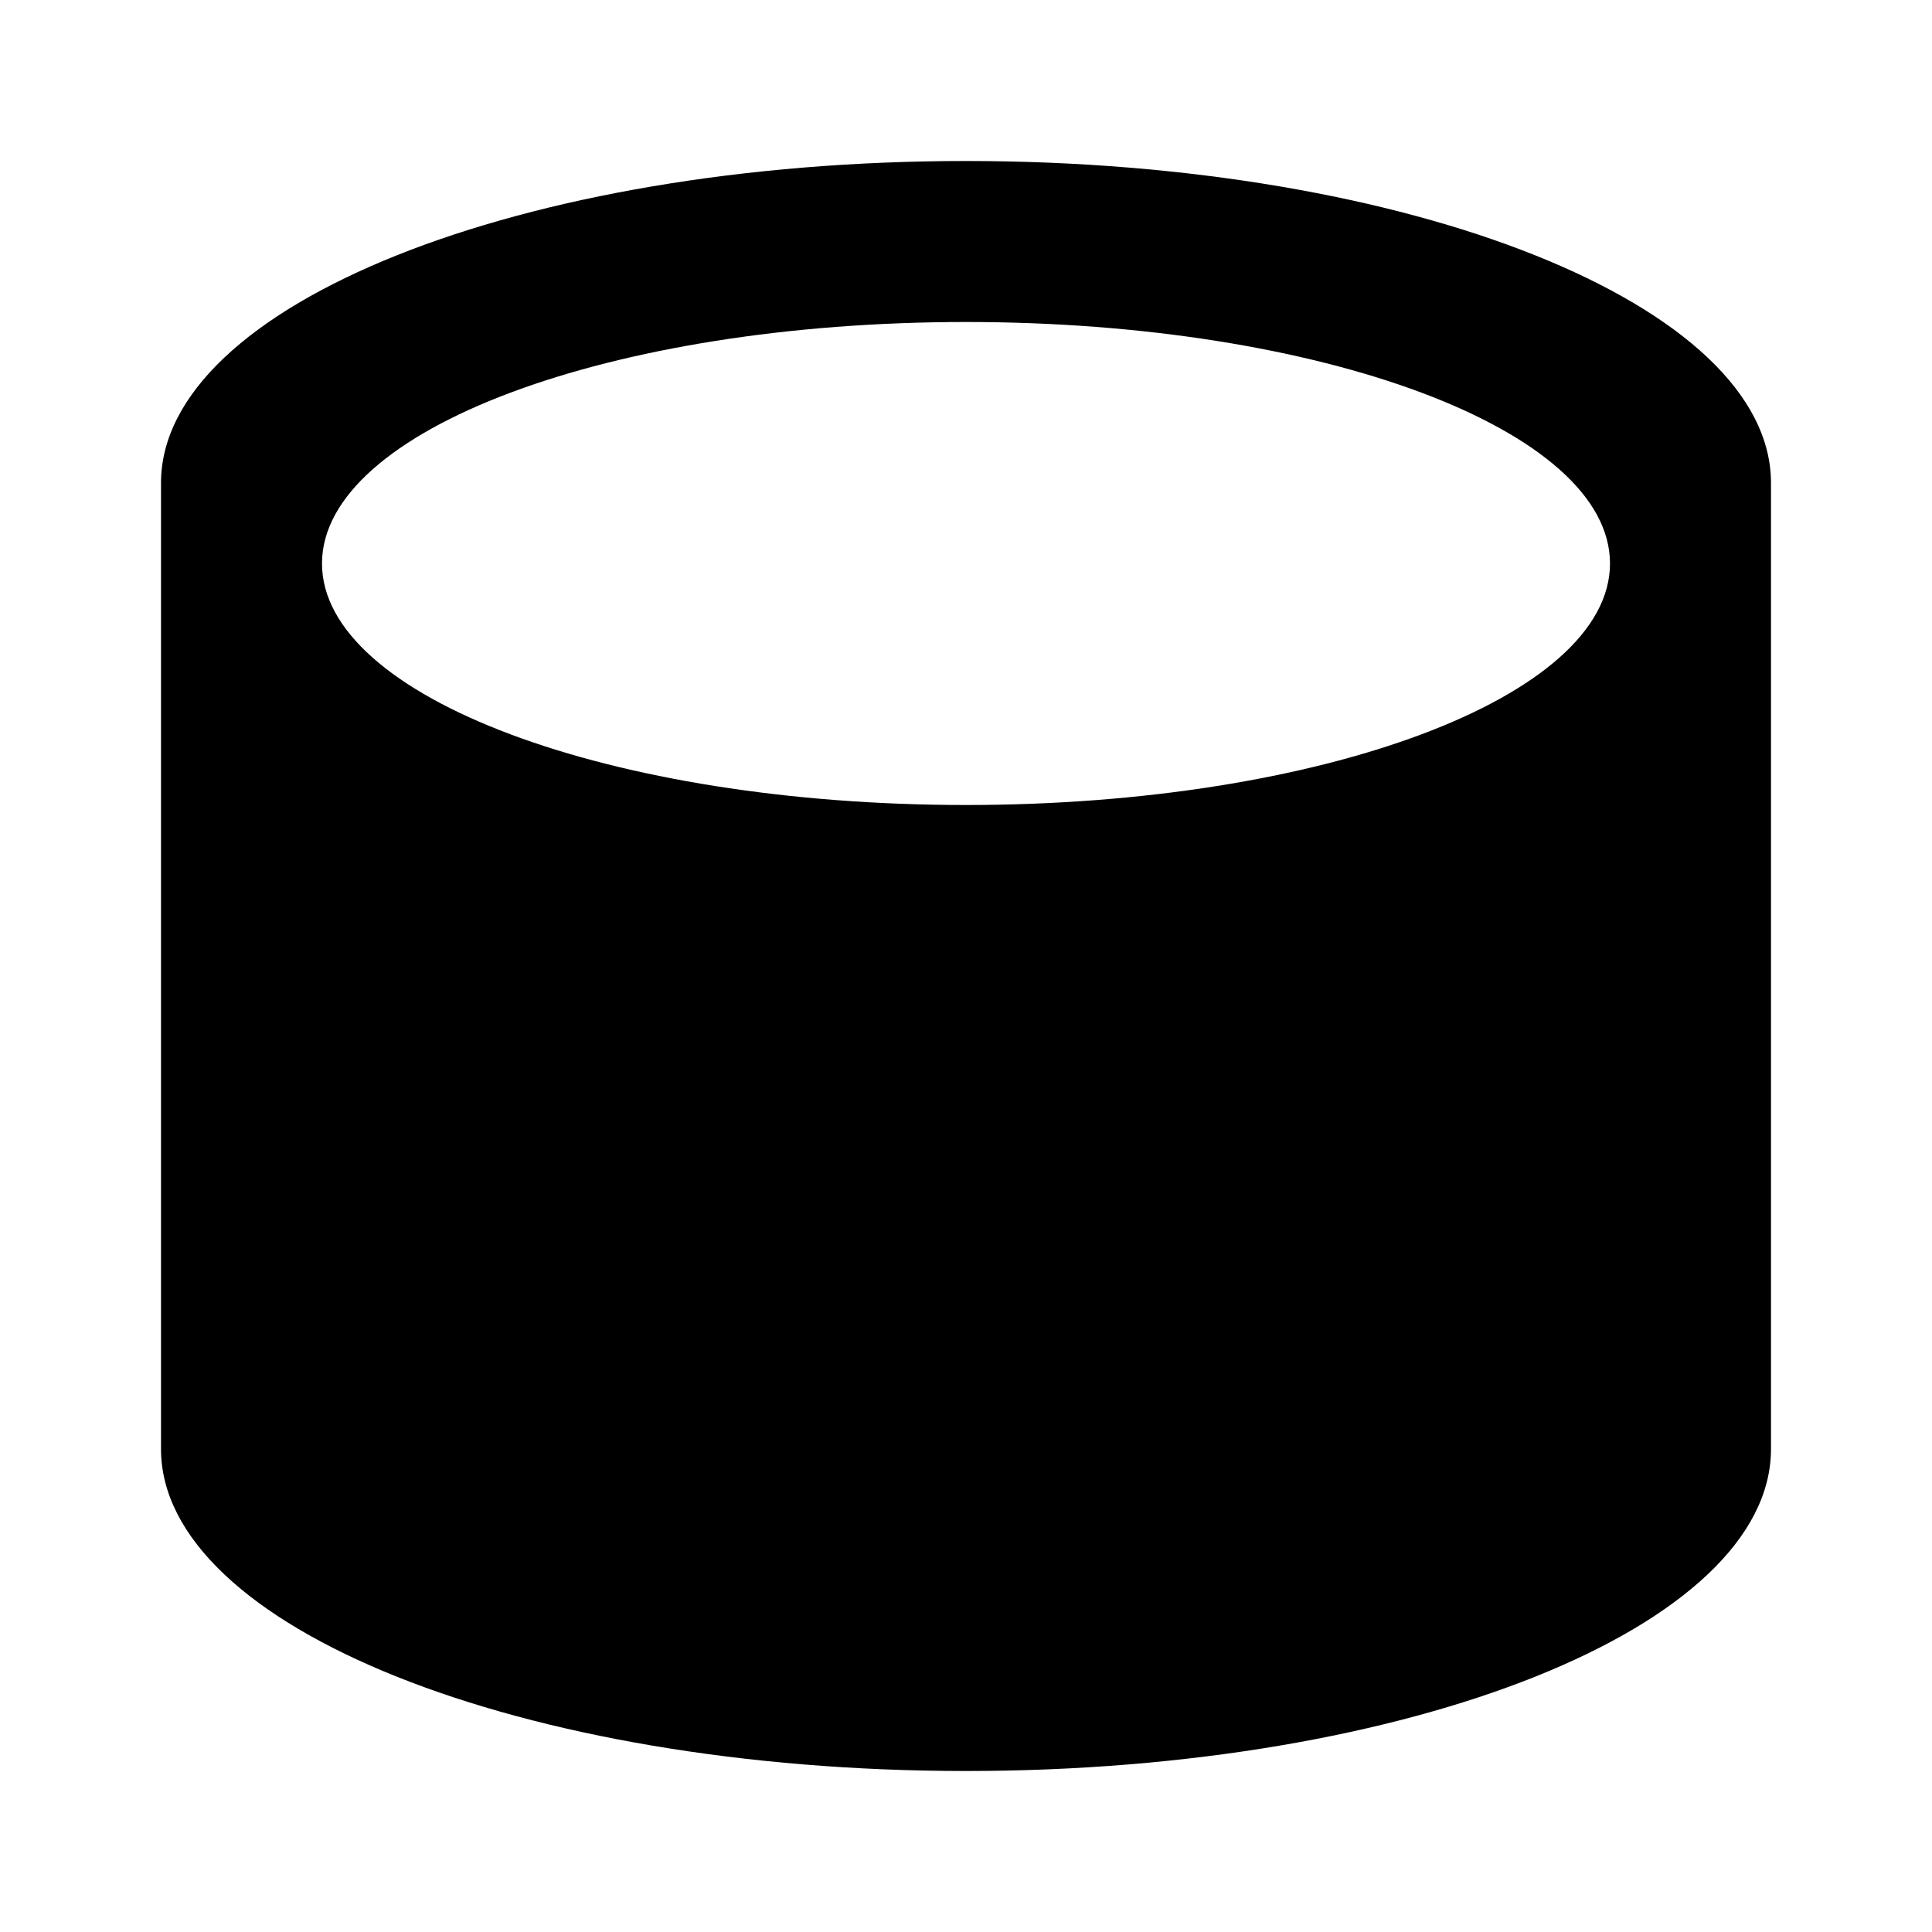
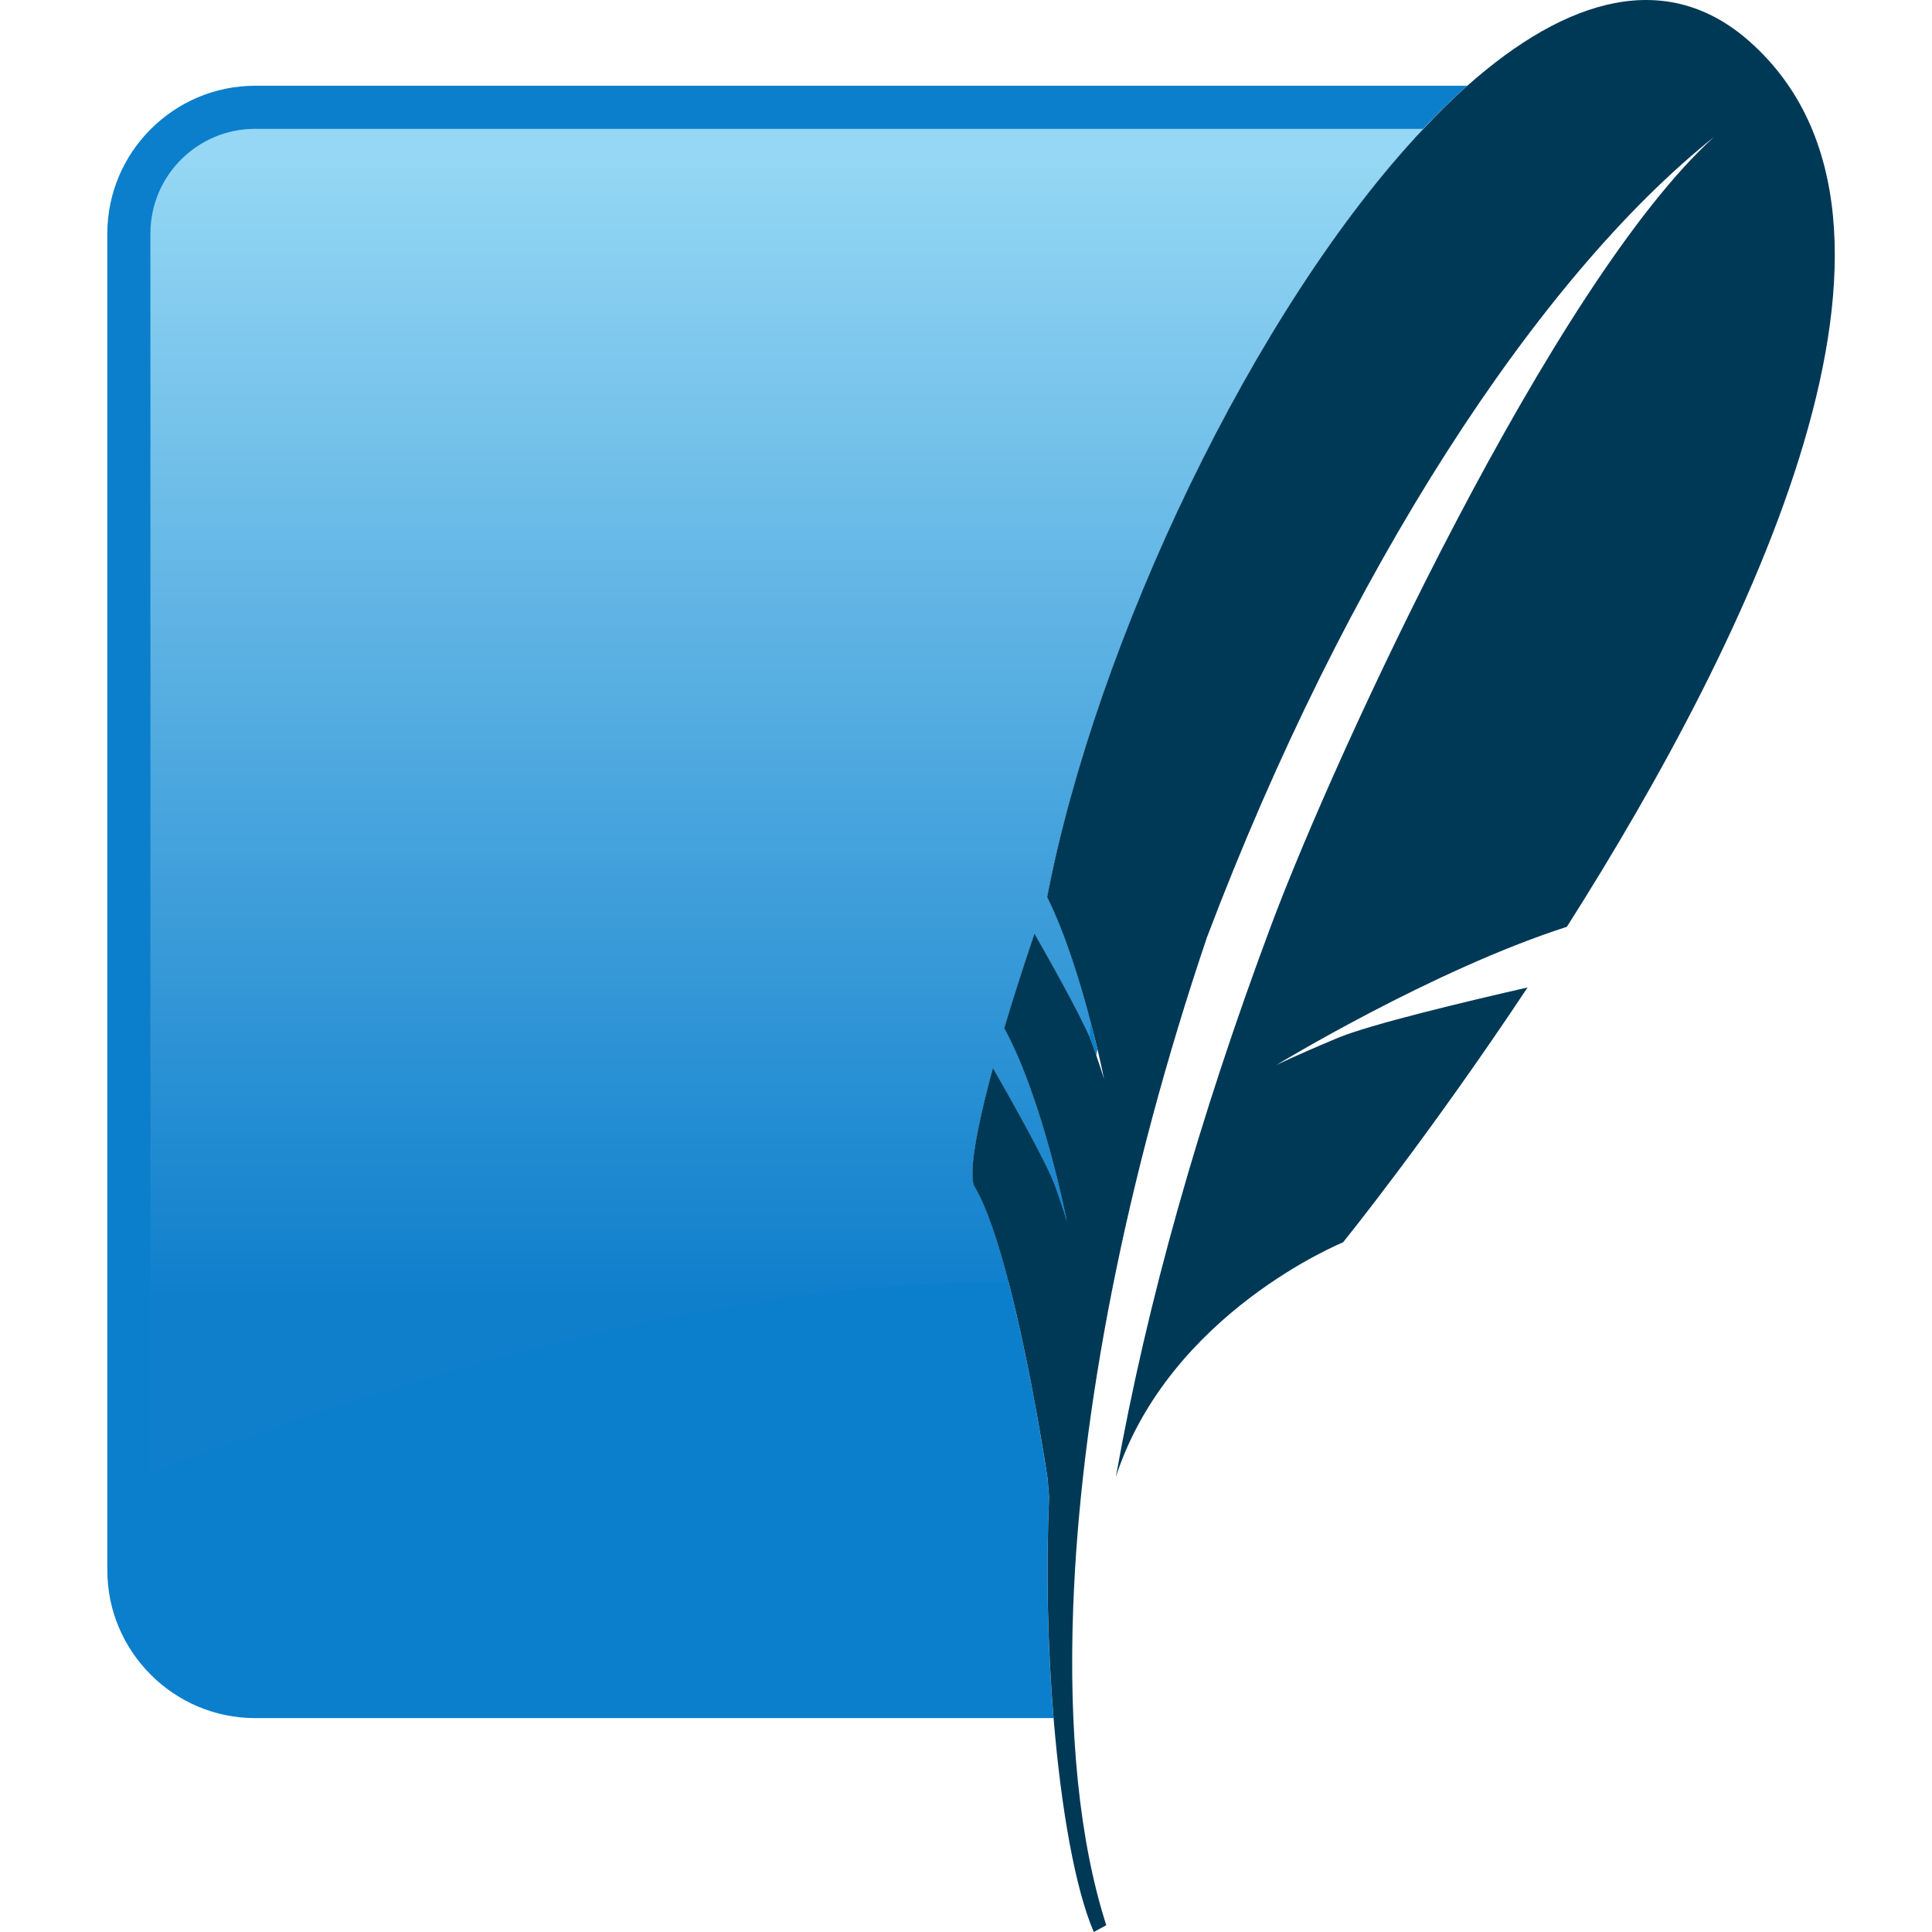
- <svg xmlns="http://www.w3.org/2000/svg" viewBox="0 0 24 24" fill="currentColor">
-   <path d="M12 2C6.48 2 2 3.79 2 6v12c0 2.21 4.48 4 10 4s10-1.79 10-4V6c0-2.21-4.48-4-10-4zm0 2c4.42 0 8 1.34 8 3s-3.58 3-8 3-8-1.34-8-3 3.58-3 8-3z" />
+ <svg xmlns="http://www.w3.org/2000/svg" viewBox="0 0 128 128">
+   <defs>
+     <linearGradient id="sqlite-original-a" x1="-15.615" x2="-6.741" y1="-9.108" y2="-9.108" gradientTransform="rotate(90 -90.486 64.634) scale(9.2712)" gradientUnits="userSpaceOnUse">
+       <stop stop-color="#95d7f4" offset="0" />
+       <stop stop-color="#0f7fcc" offset=".92" />
+       <stop stop-color="#0f7fcc" offset="1" />
+     </linearGradient>
+   </defs>
+   <path d="M69.5 99.176c-.059-.73-.094-1.2-.094-1.2S67.2 83.087 64.57 78.642c-.414-.707.043-3.594 1.207-7.88.68 1.169 3.54 6.192 4.118 7.81.648 1.824.78 2.347.78 2.347s-1.57-8.082-4.144-12.797a162.286 162.286 0 012.004-6.265c.973 1.71 3.313 5.859 3.828 7.3.102.293.192.543.27.774.023-.137.05-.274.074-.414-.59-2.504-1.75-6.86-3.336-10.082 3.52-18.328 15.531-42.824 27.84-53.754H16.9c-5.387 0-9.789 4.406-9.789 9.789v88.57c0 5.383 4.406 9.789 9.79 9.789h52.897a118.657 118.657 0 01-.297-14.652" fill="#0b7fcc" />
+   <path d="M65.777 70.762c.68 1.168 3.54 6.188 4.117 7.809.649 1.824.781 2.347.781 2.347s-1.57-8.082-4.144-12.797a164.535 164.535 0 012.004-6.27c.887 1.567 2.922 5.169 3.652 6.872l.082-.961c-.648-2.496-1.633-5.766-2.898-8.328 3.242-16.871 13.68-38.97 24.926-50.898H16.899a6.94 6.94 0 00-6.934 6.933v82.11c17.527-6.731 38.664-12.88 56.855-12.614-.672-2.605-1.441-4.96-2.25-6.324-.414-.707.043-3.597 1.207-7.879" fill="url(#sqlite-original-a)" />
+   <path d="M115.95 2.781c-5.5-4.906-12.164-2.933-18.734 2.899a44.347 44.347 0 00-2.914 2.859c-11.25 11.926-21.684 34.023-24.926 50.895 1.262 2.563 2.25 5.832 2.894 8.328.168.64.32 1.242.442 1.754.285 1.207.437 1.996.437 1.996s-.101-.383-.515-1.582c-.078-.23-.168-.484-.27-.773-.043-.125-.105-.274-.172-.434-.734-1.703-2.765-5.305-3.656-6.867-.762 2.25-1.437 4.36-2.004 6.265 2.578 4.715 4.149 12.797 4.149 12.797s-.137-.523-.782-2.347c-.578-1.621-3.441-6.64-4.117-7.809-1.164 4.281-1.625 7.172-1.207 7.88.809 1.362 1.574 3.722 2.25 6.323 1.524 5.867 2.586 13.012 2.586 13.012s.031.469.094 1.2a118.653 118.653 0 00.297 14.651c.504 6.11 1.453 11.363 2.664 14.172l.828-.449c-1.781-5.535-2.504-12.793-2.188-21.156.48-12.793 3.422-28.215 8.856-44.289 9.191-24.27 21.938-43.738 33.602-53.035-10.633 9.602-25.023 40.684-29.332 52.195-4.82 12.891-8.238 24.984-10.301 36.574 3.55-10.863 15.047-15.53 15.047-15.53s5.637-6.958 12.227-16.888c-3.95.903-10.43 2.442-12.598 3.352-3.2 1.344-4.067 1.8-4.067 1.8s10.371-6.312 19.27-9.171c12.234-19.27 25.562-46.648 12.141-58.621" fill="#003956" />
</svg>
